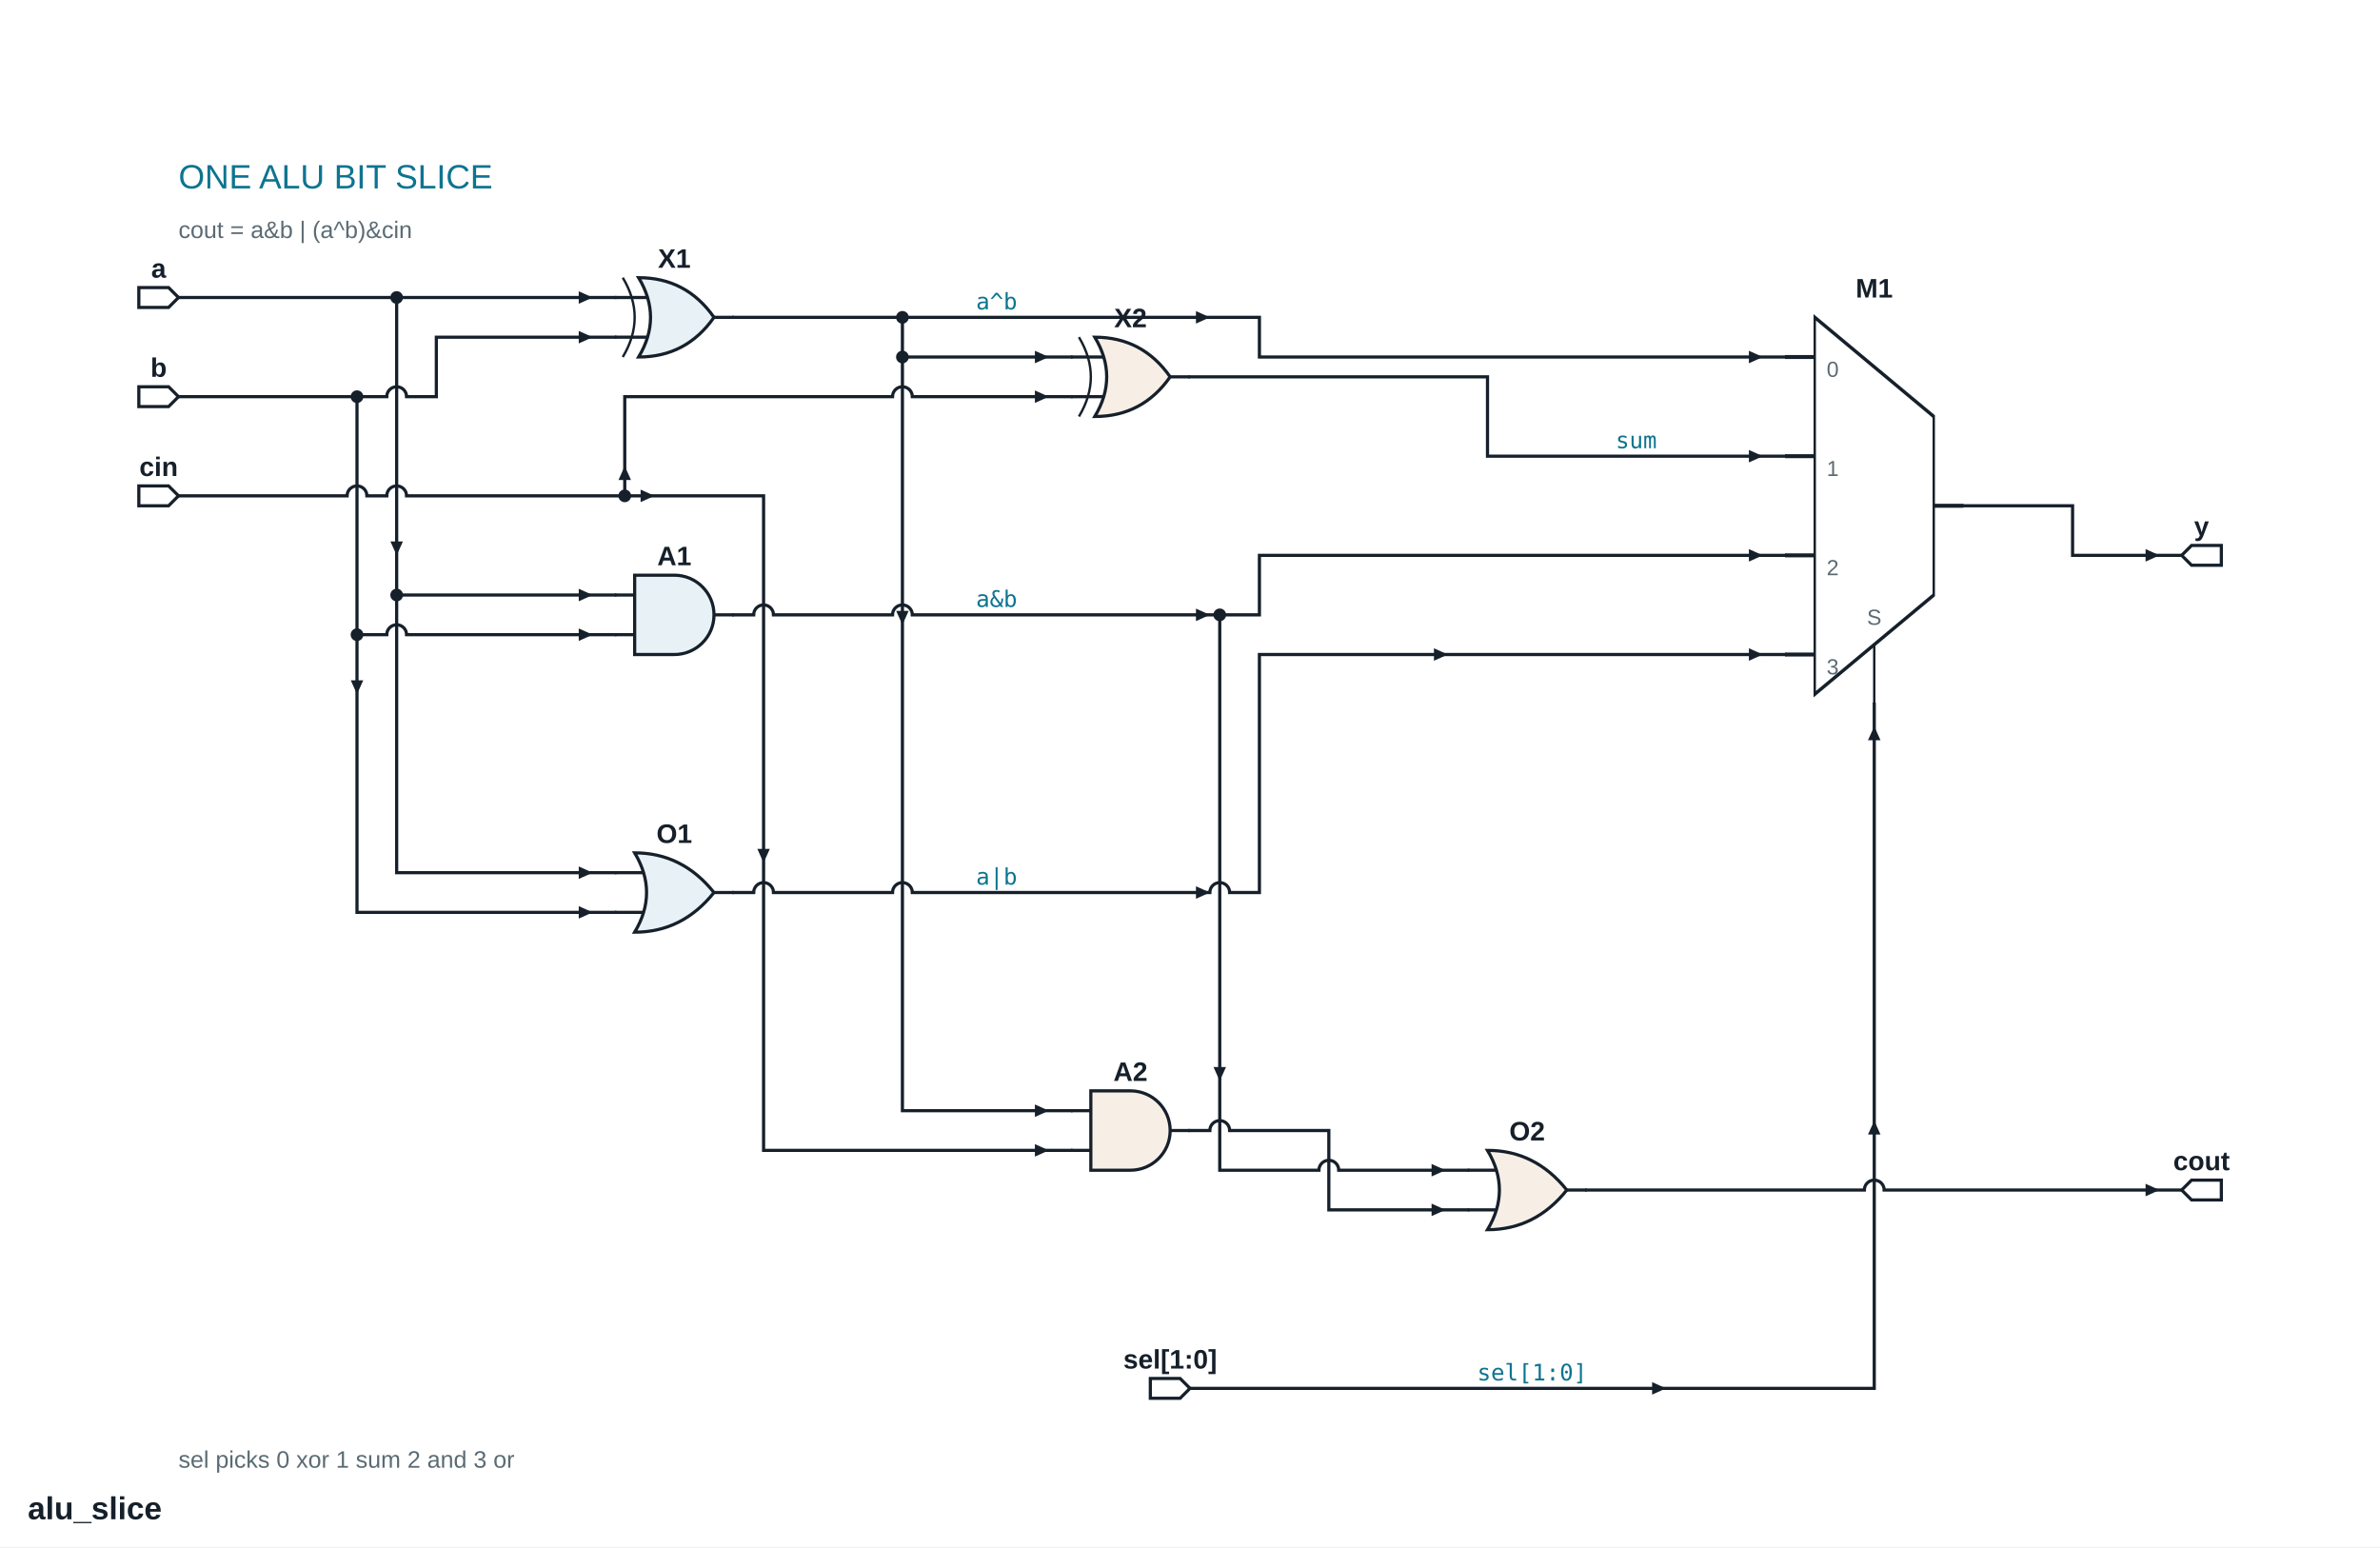
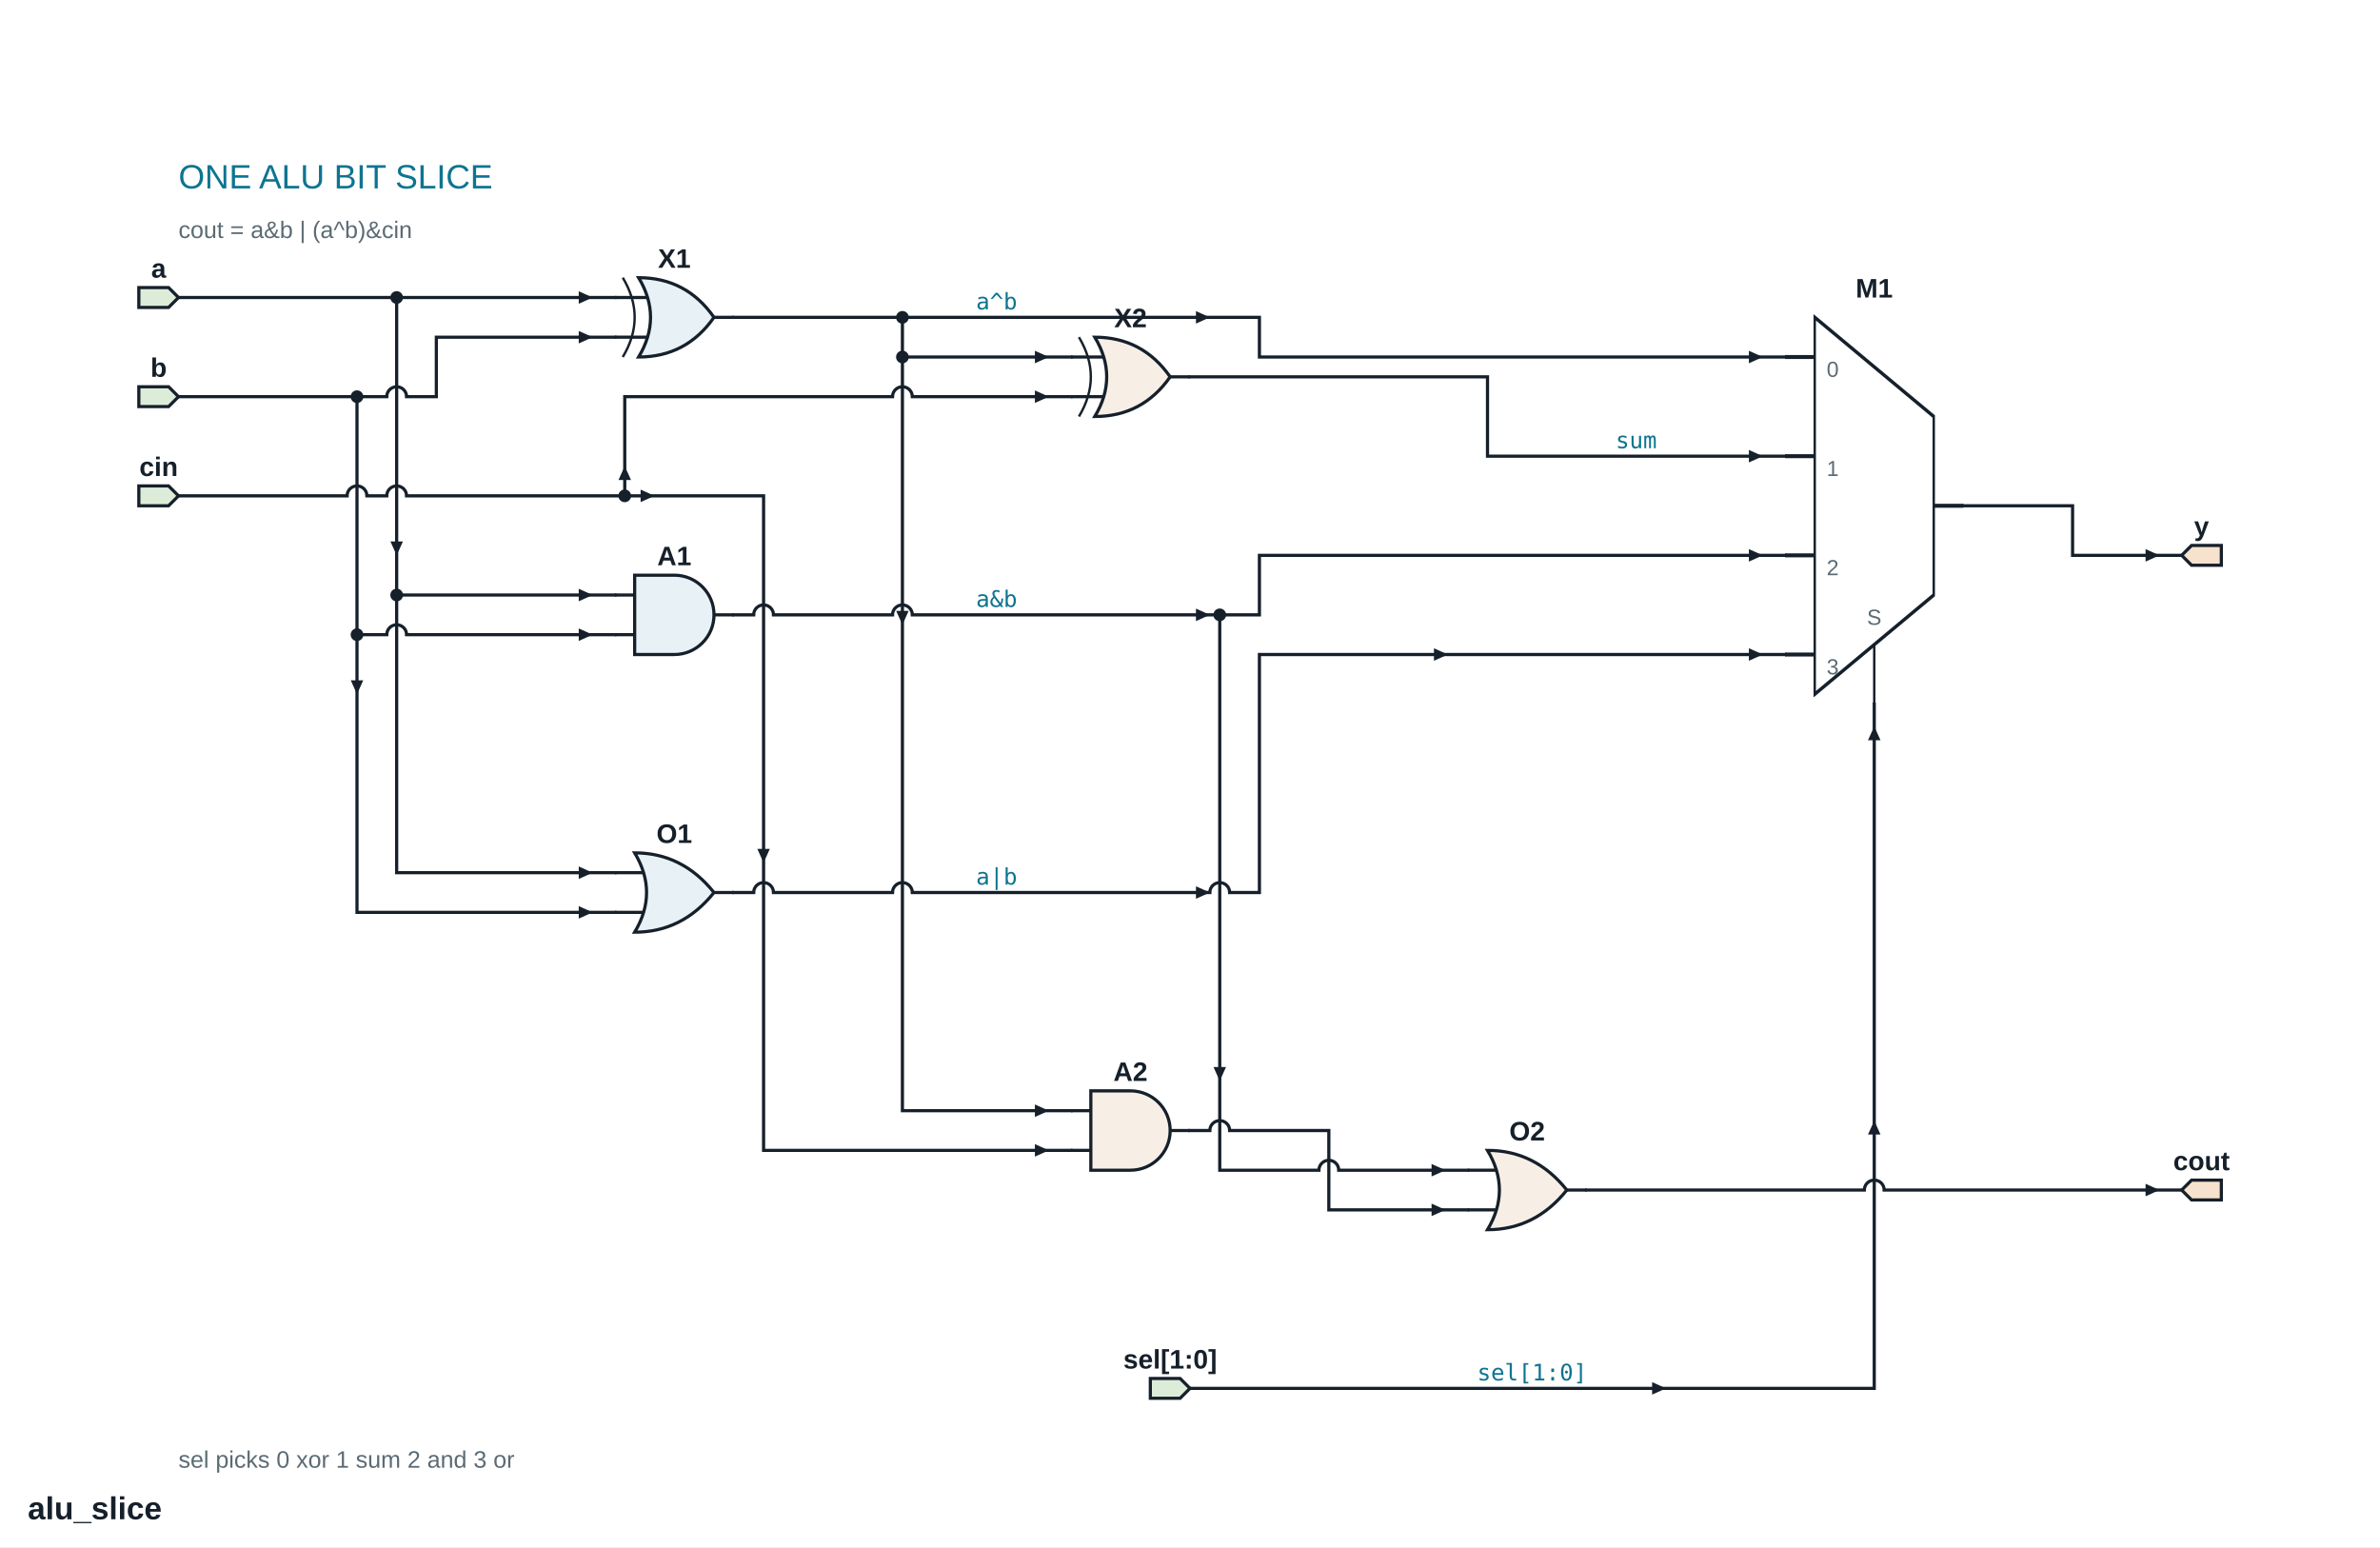
<svg xmlns="http://www.w3.org/2000/svg" width="1200" height="780" viewBox="0 0 1200 780" font-family="'IBM Plex Sans','IBM Plex Sans Text',Arial,Helvetica,sans-serif">
  <rect x="0" y="0" width="1200" height="780" fill="#ffffff" />
  <g class="dl-shapes">
    <text x="90" y="95" text-anchor="start" font-family="'IBM Plex Sans','IBM Plex Sans Text',Arial,Helvetica,sans-serif" font-size="17" fill="#0d7490">ONE ALU BIT SLICE</text>
    <text x="90" y="120" text-anchor="start" font-family="'IBM Plex Sans','IBM Plex Sans Text',Arial,Helvetica,sans-serif" font-size="12" fill="#5b6b74">cout = a&amp;b | (a^b)&amp;cin</text>
    <text x="90" y="740" text-anchor="start" font-family="'IBM Plex Sans','IBM Plex Sans Text',Arial,Helvetica,sans-serif" font-size="12" fill="#5b6b74">sel picks  0 xor   1 sum   2 and   3 or</text>
  </g>
  <g class="dl-nets">
    <path class="dl-net" data-id="n1" d="M90 150 L310 150 M90 150 L200 150 L200 300 L310 300 M90 150 L200 150 L200 440 L310 440" fill="none" stroke="#16202b" stroke-width="1.6" stroke-linejoin="miter" stroke-linecap="square" />
    <path class="dl-net" data-id="n4" d="M90 200 L195 200 A5 5 0 0 1 205 200 L220 200 L220 170 L310 170 M90 200 L180 200 L180 320 L195 320 A5 5 0 0 1 205 320 L310 320 M90 200 L180 200 L180 460 L310 460" fill="none" stroke="#16202b" stroke-width="1.6" stroke-linejoin="miter" stroke-linecap="square" />
    <path class="dl-net" data-id="n7" d="M370 160 L455 160 L455 180 L540 180 M370 160 L455 160 L455 560 L540 560 M370 160 L635 160 L635 180 L900 180" fill="none" stroke="#16202b" stroke-width="1.6" stroke-linejoin="miter" stroke-linecap="square" />
    <path class="dl-net" data-id="n10" d="M90 250 L175 250 A5 5 0 0 1 185 250 L195 250 A5 5 0 0 1 205 250 L315 250 L315 200 L450 200 A5 5 0 0 1 460 200 L540 200 M90 250 L175 250 A5 5 0 0 1 185 250 L195 250 A5 5 0 0 1 205 250 L385 250 L385 580 L540 580" fill="none" stroke="#16202b" stroke-width="1.6" stroke-linejoin="miter" stroke-linecap="square" />
    <path class="dl-net" data-id="n12" d="M600 190 L750 190 L750 230 L900 230" fill="none" stroke="#16202b" stroke-width="1.6" stroke-linejoin="miter" stroke-linecap="square" />
    <path class="dl-net" data-id="n13" d="M370 310 L380 310 A5 5 0 0 1 390 310 L450 310 A5 5 0 0 1 460 310 L635 310 L635 280 L900 280 M370 310 L380 310 A5 5 0 0 1 390 310 L450 310 A5 5 0 0 1 460 310 L615 310 L615 590 L665 590 A5 5 0 0 1 675 590 L740 590" fill="none" stroke="#16202b" stroke-width="1.6" stroke-linejoin="miter" stroke-linecap="square" />
    <path class="dl-net" data-id="n14" d="M370 450 L380 450 A5 5 0 0 1 390 450 L450 450 A5 5 0 0 1 460 450 L610 450 A5 5 0 0 1 620 450 L635 450 L635 330 L900 330" fill="none" stroke="#16202b" stroke-width="1.6" stroke-linejoin="miter" stroke-linecap="square" />
    <path class="dl-net" data-id="n15" d="M600 700 L945 700 L945 355" fill="none" stroke="#16202b" stroke-width="1.6" stroke-linejoin="miter" stroke-linecap="square" />
    <path class="dl-net" data-id="n16" d="M990 255 L1045 255 L1045 280 L1100 280" fill="none" stroke="#16202b" stroke-width="1.6" stroke-linejoin="miter" stroke-linecap="square" />
    <path class="dl-net" data-id="n18" d="M600 570 L610 570 A5 5 0 0 1 620 570 L670 570 L670 610 L740 610" fill="none" stroke="#16202b" stroke-width="1.6" stroke-linejoin="miter" stroke-linecap="square" />
    <path class="dl-net" data-id="n19" d="M800 600 L940 600 A5 5 0 0 1 950 600 L1100 600" fill="none" stroke="#16202b" stroke-width="1.6" stroke-linejoin="miter" stroke-linecap="square" />
    <text x="502.5" y="156" text-anchor="middle" font-family="'IBM Plex Mono','DejaVu Sans Mono','Courier New',monospace" font-size="11.5" fill="#0d7490">a^b</text>
    <text x="825" y="226" text-anchor="middle" font-family="'IBM Plex Mono','DejaVu Sans Mono','Courier New',monospace" font-size="11.5" fill="#0d7490">sum</text>
    <text x="502.5" y="306" text-anchor="middle" font-family="'IBM Plex Mono','DejaVu Sans Mono','Courier New',monospace" font-size="11.5" fill="#0d7490">a&amp;b</text>
    <text x="502.5" y="446" text-anchor="middle" font-family="'IBM Plex Mono','DejaVu Sans Mono','Courier New',monospace" font-size="11.5" fill="#0d7490">a|b</text>
    <text x="772.5" y="696" text-anchor="middle" font-family="'IBM Plex Mono','DejaVu Sans Mono','Courier New',monospace" font-size="11.5" fill="#0d7490">sel[1:0]</text>
    <polygon points="298.8,150 291.8,153.15 291.8,146.85" fill="#16202b" />
    <polygon points="298.8,300 291.8,303.15 291.8,296.85" fill="#16202b" />
    <polygon points="200,280 196.85,273 203.15,273" fill="#16202b" />
    <polygon points="298.8,440 291.8,443.15 291.8,436.85" fill="#16202b" />
    <polygon points="298.8,170 291.8,173.15 291.8,166.85" fill="#16202b" />
    <polygon points="298.8,320 291.8,323.15 291.8,316.85" fill="#16202b" />
    <polygon points="180,350 176.85,343 183.15,343" fill="#16202b" />
    <polygon points="298.8,460 291.8,463.15 291.8,456.85" fill="#16202b" />
    <polygon points="528.8,180 521.8,183.15 521.8,176.85" fill="#16202b" />
    <polygon points="455,315 451.85,308 458.15,308" fill="#16202b" />
    <polygon points="528.8,560 521.8,563.15 521.8,556.85" fill="#16202b" />
    <polygon points="610,160 603,163.15 603,156.85" fill="#16202b" />
    <polygon points="888.8,180 881.8,183.15 881.8,176.85" fill="#16202b" />
    <polygon points="315,235 318.15,242 311.85,242" fill="#16202b" />
    <polygon points="528.8,200 521.8,203.15 521.8,196.85" fill="#16202b" />
    <polygon points="330,250 323,253.15 323,246.85" fill="#16202b" />
    <polygon points="385,435 381.85,428 388.15,428" fill="#16202b" />
    <polygon points="528.8,580 521.8,583.15 521.8,576.85" fill="#16202b" />
    <polygon points="888.8,230 881.8,233.15 881.8,226.85" fill="#16202b" />
    <polygon points="610,310 603,313.15 603,306.85" fill="#16202b" />
    <polygon points="888.8,280 881.8,283.15 881.8,276.85" fill="#16202b" />
    <polygon points="615,545 611.85,538 618.15,538" fill="#16202b" />
    <polygon points="728.8,590 721.8,593.15 721.8,586.85" fill="#16202b" />
    <polygon points="610,450 603,453.15 603,446.85" fill="#16202b" />
    <polygon points="730,330 723,333.15 723,326.85" fill="#16202b" />
    <polygon points="888.8,330 881.8,333.15 881.8,326.85" fill="#16202b" />
    <polygon points="840,700 833,703.15 833,696.85" fill="#16202b" />
    <polygon points="945,565 948.15,572 941.85,572" fill="#16202b" />
    <polygon points="945,366.2 948.15,373.2 941.85,373.2" fill="#16202b" />
    <polygon points="1088.8,280 1081.8,283.15 1081.8,276.85" fill="#16202b" />
    <polygon points="728.8,610 721.8,613.15 721.8,606.85" fill="#16202b" />
    <polygon points="1088.8,600 1081.8,603.15 1081.8,596.85" fill="#16202b" />
    <circle cx="180" cy="200" r="3.2" fill="#16202b" />
    <circle cx="180" cy="320" r="3.2" fill="#16202b" />
    <circle cx="200" cy="150" r="3.2" fill="#16202b" />
    <circle cx="200" cy="300" r="3.2" fill="#16202b" />
    <circle cx="315" cy="250" r="3.2" fill="#16202b" />
    <circle cx="455" cy="160" r="3.2" fill="#16202b" />
    <circle cx="455" cy="180" r="3.2" fill="#16202b" />
    <circle cx="615" cy="310" r="3.2" fill="#16202b" />
  </g>
  <g class="dl-cells">
    <g class="dl-cell" data-id="p_a" data-type="port_in" transform="matrix(1,0,0,1,70,145)">
-       <path d="M0 0 H15 L20 5 L15 10 H0 Z" fill="#ffffff" stroke="#16202b" stroke-width="1.6" />
+       <path d="M0 0 H15 L20 5 L15 10 H0 Z" fill="#dcecd8" stroke="#16202b" stroke-width="1.6" />
    </g>
    <text x="80" y="140" text-anchor="middle" font-family="'IBM Plex Sans','IBM Plex Sans Text',Arial,Helvetica,sans-serif" font-size="13.5" font-weight="600" fill="#16202b">a</text>
    <g class="dl-cell" data-id="p_b" data-type="port_in" transform="matrix(1,0,0,1,70,195)">
-       <path d="M0 0 H15 L20 5 L15 10 H0 Z" fill="#ffffff" stroke="#16202b" stroke-width="1.6" />
+       <path d="M0 0 H15 L20 5 L15 10 H0 Z" fill="#dcecd8" stroke="#16202b" stroke-width="1.6" />
    </g>
    <text x="80" y="190" text-anchor="middle" font-family="'IBM Plex Sans','IBM Plex Sans Text',Arial,Helvetica,sans-serif" font-size="13.5" font-weight="600" fill="#16202b">b</text>
    <g class="dl-cell" data-id="p_cin" data-type="port_in" transform="matrix(1,0,0,1,70,245)">
-       <path d="M0 0 H15 L20 5 L15 10 H0 Z" fill="#ffffff" stroke="#16202b" stroke-width="1.6" />
+       <path d="M0 0 H15 L20 5 L15 10 H0 Z" fill="#dcecd8" stroke="#16202b" stroke-width="1.6" />
    </g>
    <text x="80" y="240" text-anchor="middle" font-family="'IBM Plex Sans','IBM Plex Sans Text',Arial,Helvetica,sans-serif" font-size="13.5" font-weight="600" fill="#16202b">cin</text>
    <g class="dl-cell" data-id="p_sel" data-type="port_in" transform="matrix(1,0,0,1,580,695)">
-       <path d="M0 0 H15 L20 5 L15 10 H0 Z" fill="#ffffff" stroke="#16202b" stroke-width="1.6" />
+       <path d="M0 0 H15 L20 5 L15 10 H0 Z" fill="#dcecd8" stroke="#16202b" stroke-width="1.6" />
    </g>
    <text x="590" y="690" text-anchor="middle" font-family="'IBM Plex Sans','IBM Plex Sans Text',Arial,Helvetica,sans-serif" font-size="13.5" font-weight="600" fill="#16202b">sel[1:0]</text>
    <g class="dl-cell" data-id="g_xor1" data-type="xor2" transform="matrix(1,0,0,1,310,140)">
      <line x1="0" y1="10" x2="17" y2="10" stroke="#16202b" stroke-width="1.6" />
      <line x1="0" y1="30" x2="17" y2="30" stroke="#16202b" stroke-width="1.6" />
      <path d="M4 0 Q16 20 4 40" fill="none" stroke="#16202b" stroke-width="1.2" />
      <path d="M12 0 Q24 20 12 40 Q36 40 50 20 Q36 0 12 0 Z" fill="#e8f2f6" stroke="#16202b" stroke-width="1.6" />
      <line x1="50" y1="20" x2="60" y2="20" stroke="#16202b" stroke-width="1.6" />
    </g>
    <text x="340" y="135" text-anchor="middle" font-family="'IBM Plex Sans','IBM Plex Sans Text',Arial,Helvetica,sans-serif" font-size="13.5" font-weight="600" fill="#16202b">X1</text>
    <g class="dl-cell" data-id="g_and1" data-type="and2" transform="matrix(1,0,0,1,310,290)">
      <line x1="0" y1="10" x2="10" y2="10" stroke="#16202b" stroke-width="1.6" />
      <line x1="0" y1="30" x2="10" y2="30" stroke="#16202b" stroke-width="1.6" />
      <path d="M10 0 H30 A20 20 0 0 1 30 40 H10 Z" fill="#e8f2f6" stroke="#16202b" stroke-width="1.6" />
      <line x1="50" y1="20" x2="60" y2="20" stroke="#16202b" stroke-width="1.6" />
    </g>
    <text x="340" y="285" text-anchor="middle" font-family="'IBM Plex Sans','IBM Plex Sans Text',Arial,Helvetica,sans-serif" font-size="13.5" font-weight="600" fill="#16202b">A1</text>
    <g class="dl-cell" data-id="g_or1" data-type="or2" transform="matrix(1,0,0,1,310,430)">
      <line x1="0" y1="10" x2="16" y2="10" stroke="#16202b" stroke-width="1.6" />
      <line x1="0" y1="30" x2="16" y2="30" stroke="#16202b" stroke-width="1.6" />
      <path d="M10 0 Q22 20 10 40 Q34 40 50 20 Q34 0 10 0 Z" fill="#e8f2f6" stroke="#16202b" stroke-width="1.6" />
      <line x1="50" y1="20" x2="60" y2="20" stroke="#16202b" stroke-width="1.6" />
    </g>
    <text x="340" y="425" text-anchor="middle" font-family="'IBM Plex Sans','IBM Plex Sans Text',Arial,Helvetica,sans-serif" font-size="13.5" font-weight="600" fill="#16202b">O1</text>
    <g class="dl-cell" data-id="g_xor2" data-type="xor2" transform="matrix(1,0,0,1,540,170)">
      <line x1="0" y1="10" x2="17" y2="10" stroke="#16202b" stroke-width="1.6" />
      <line x1="0" y1="30" x2="17" y2="30" stroke="#16202b" stroke-width="1.6" />
      <path d="M4 0 Q16 20 4 40" fill="none" stroke="#16202b" stroke-width="1.2" />
      <path d="M12 0 Q24 20 12 40 Q36 40 50 20 Q36 0 12 0 Z" fill="#f7efe6" stroke="#16202b" stroke-width="1.6" />
      <line x1="50" y1="20" x2="60" y2="20" stroke="#16202b" stroke-width="1.6" />
    </g>
    <text x="570" y="165" text-anchor="middle" font-family="'IBM Plex Sans','IBM Plex Sans Text',Arial,Helvetica,sans-serif" font-size="13.5" font-weight="600" fill="#16202b">X2</text>
    <g class="dl-cell" data-id="g_and2" data-type="and2" transform="matrix(1,0,0,1,540,550)">
      <line x1="0" y1="10" x2="10" y2="10" stroke="#16202b" stroke-width="1.6" />
      <line x1="0" y1="30" x2="10" y2="30" stroke="#16202b" stroke-width="1.6" />
      <path d="M10 0 H30 A20 20 0 0 1 30 40 H10 Z" fill="#f7efe6" stroke="#16202b" stroke-width="1.6" />
      <line x1="50" y1="20" x2="60" y2="20" stroke="#16202b" stroke-width="1.6" />
    </g>
    <text x="570" y="545" text-anchor="middle" font-family="'IBM Plex Sans','IBM Plex Sans Text',Arial,Helvetica,sans-serif" font-size="13.5" font-weight="600" fill="#16202b">A2</text>
    <g class="dl-cell" data-id="g_or2" data-type="or2" transform="matrix(1,0,0,1,740,580)">
      <line x1="0" y1="10" x2="16" y2="10" stroke="#16202b" stroke-width="1.6" />
      <line x1="0" y1="30" x2="16" y2="30" stroke="#16202b" stroke-width="1.6" />
      <path d="M10 0 Q22 20 10 40 Q34 40 50 20 Q34 0 10 0 Z" fill="#f7efe6" stroke="#16202b" stroke-width="1.6" />
      <line x1="50" y1="20" x2="60" y2="20" stroke="#16202b" stroke-width="1.6" />
    </g>
    <text x="770" y="575" text-anchor="middle" font-family="'IBM Plex Sans','IBM Plex Sans Text',Arial,Helvetica,sans-serif" font-size="13.5" font-weight="600" fill="#16202b">O2</text>
    <g class="dl-cell" data-id="m1" data-type="mux4" transform="matrix(1.5,0,0,2.5,900,155)">
      <line x1="0" y1="10" x2="10" y2="10" stroke="#16202b" stroke-width="0.8" />
      <line x1="0" y1="30" x2="10" y2="30" stroke="#16202b" stroke-width="0.8" />
      <line x1="0" y1="50" x2="10" y2="50" stroke="#16202b" stroke-width="0.8" />
      <line x1="0" y1="70" x2="10" y2="70" stroke="#16202b" stroke-width="0.8" />
      <polygon points="10,2 50,22 50,58 10,78" fill="#ffffff" stroke="#16202b" stroke-width="0.8" />
      <line x1="50" y1="40" x2="60" y2="40" stroke="#16202b" stroke-width="0.8" />
      <line x1="30" y1="68" x2="30" y2="80" stroke="#16202b" stroke-width="0.8" />
    </g>
    <text x="921" y="190" text-anchor="start" font-family="'IBM Plex Sans','IBM Plex Sans Text',Arial,Helvetica,sans-serif" font-size="11" fill="#5b6b74">0</text>
    <text x="921" y="240" text-anchor="start" font-family="'IBM Plex Sans','IBM Plex Sans Text',Arial,Helvetica,sans-serif" font-size="11" fill="#5b6b74">1</text>
    <text x="921" y="290" text-anchor="start" font-family="'IBM Plex Sans','IBM Plex Sans Text',Arial,Helvetica,sans-serif" font-size="11" fill="#5b6b74">2</text>
    <text x="921" y="340" text-anchor="start" font-family="'IBM Plex Sans','IBM Plex Sans Text',Arial,Helvetica,sans-serif" font-size="11" fill="#5b6b74">3</text>
    <text x="945" y="315" text-anchor="middle" font-family="'IBM Plex Sans','IBM Plex Sans Text',Arial,Helvetica,sans-serif" font-size="11" fill="#5b6b74">S</text>
    <text x="945" y="150" text-anchor="middle" font-family="'IBM Plex Sans','IBM Plex Sans Text',Arial,Helvetica,sans-serif" font-size="13.5" font-weight="600" fill="#16202b">M1</text>
    <g class="dl-cell" data-id="p_y" data-type="port_out" transform="matrix(1,0,0,1,1100,275)">
-       <path d="M20 0 H5 L0 5 L5 10 H20 Z" fill="#ffffff" stroke="#16202b" stroke-width="1.6" />
+       <path d="M20 0 H5 L0 5 L5 10 H20 Z" fill="#f7e2cd" stroke="#16202b" stroke-width="1.6" />
    </g>
    <text x="1110" y="270" text-anchor="middle" font-family="'IBM Plex Sans','IBM Plex Sans Text',Arial,Helvetica,sans-serif" font-size="13.5" font-weight="600" fill="#16202b">y</text>
    <g class="dl-cell" data-id="p_cout" data-type="port_out" transform="matrix(1,0,0,1,1100,595)">
-       <path d="M20 0 H5 L0 5 L5 10 H20 Z" fill="#ffffff" stroke="#16202b" stroke-width="1.6" />
+       <path d="M20 0 H5 L0 5 L5 10 H20 Z" fill="#f7e2cd" stroke="#16202b" stroke-width="1.6" />
    </g>
    <text x="1110" y="590" text-anchor="middle" font-family="'IBM Plex Sans','IBM Plex Sans Text',Arial,Helvetica,sans-serif" font-size="13.5" font-weight="600" fill="#16202b">cout</text>
  </g>
  <text x="14" y="766" font-family="'IBM Plex Sans','IBM Plex Sans Text',Arial,Helvetica,sans-serif" font-size="16" font-weight="600" fill="#16202b">alu_slice</text>
</svg>
